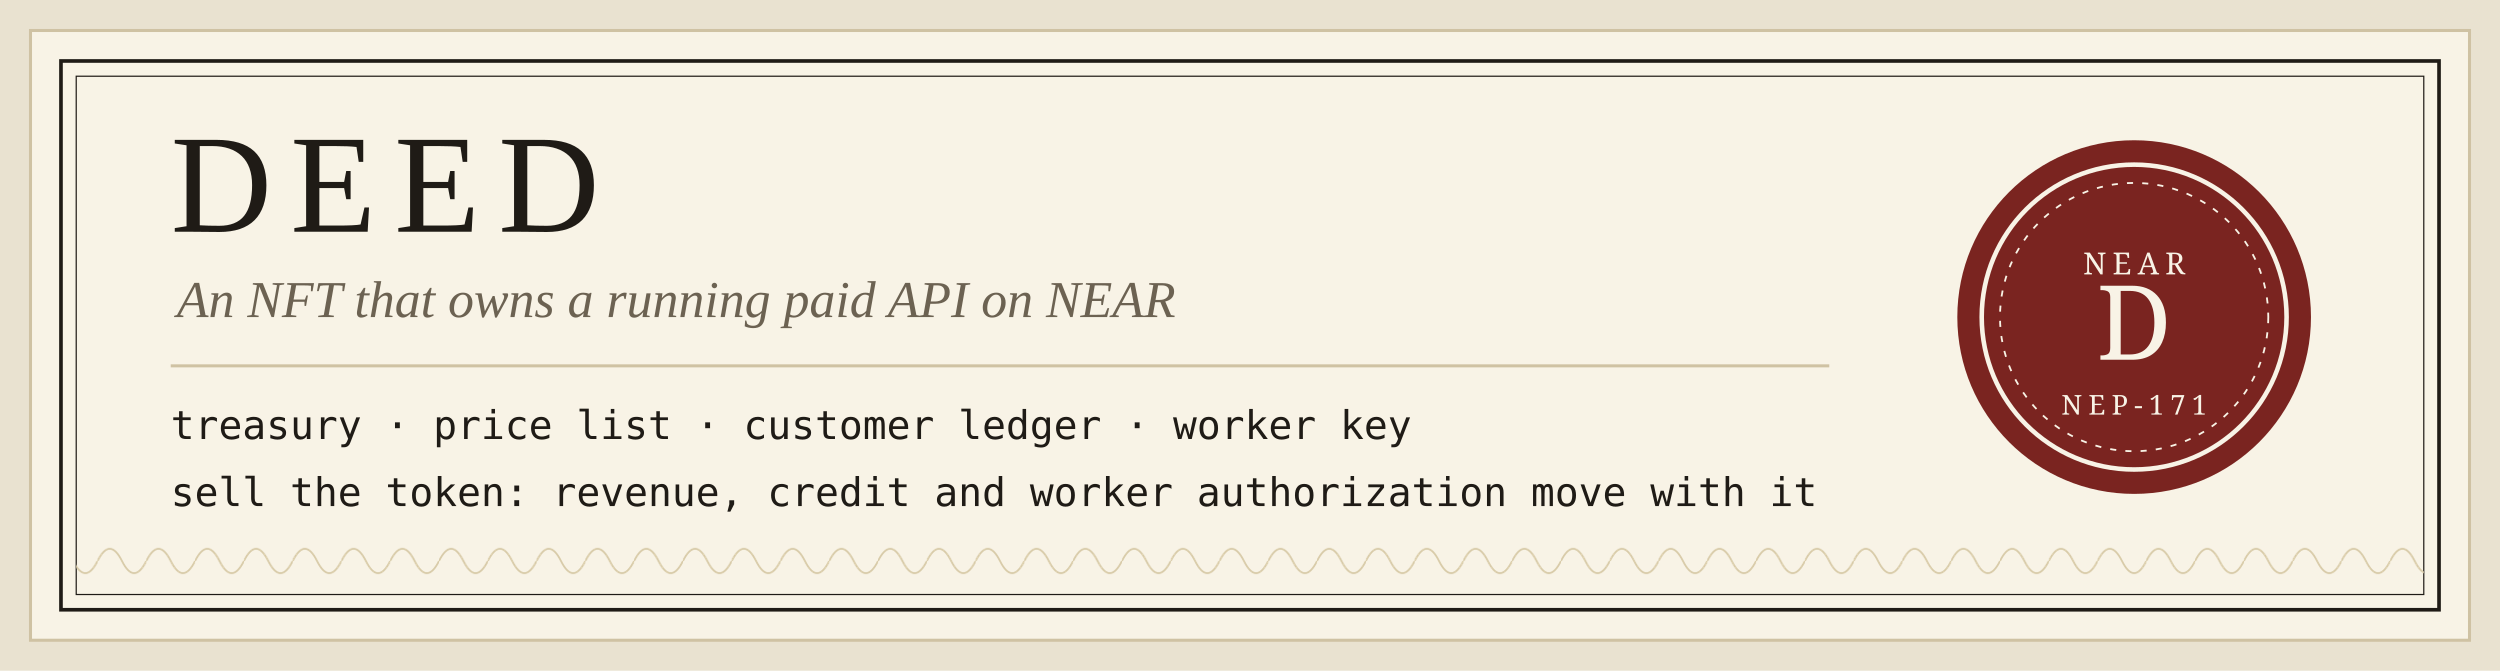
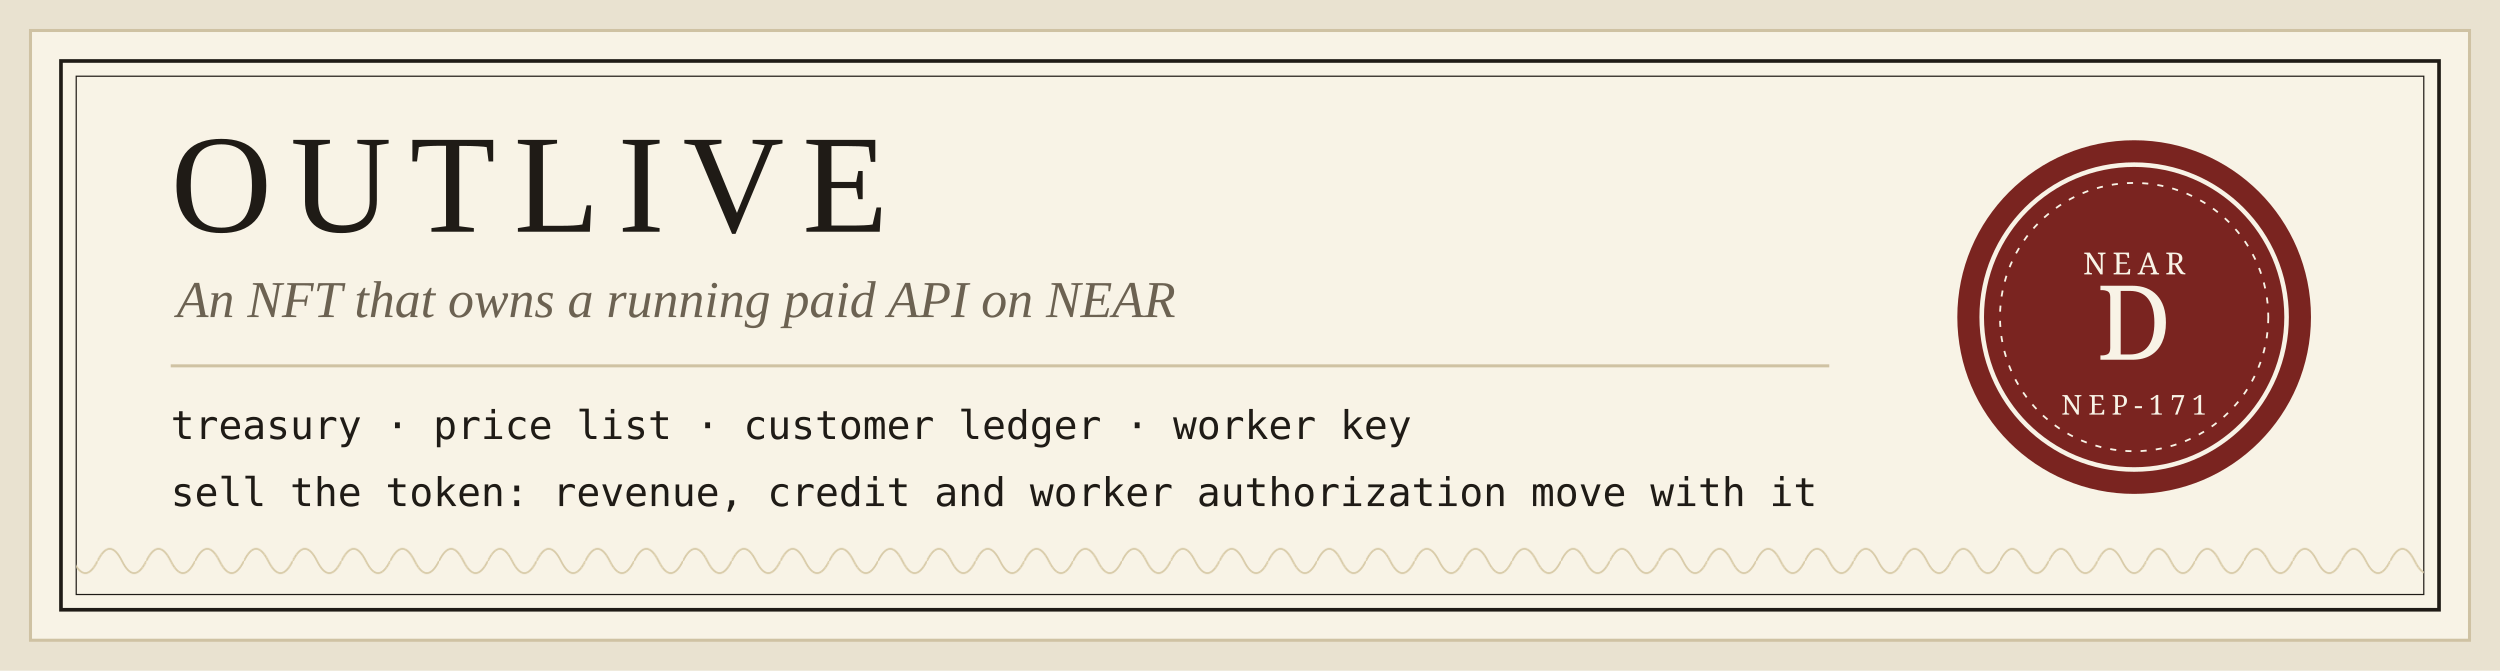
<svg xmlns="http://www.w3.org/2000/svg" width="820" height="220" viewBox="0 0 820 220" role="img" aria-labelledby="title desc">
  <defs>
    <pattern id="guilloche" width="16" height="16" patternUnits="userSpaceOnUse">
      <path d="M0 8 Q4 0 8 8 T16 8" fill="none" stroke="#d8cba9" stroke-width="0.6" />
    </pattern>
  </defs>
  <rect width="820" height="220" fill="#e9e2d0" />
  <rect x="10" y="10" width="800" height="200" fill="#f8f3e6" stroke="#cfc2a3" />
  <rect x="20" y="20" width="780" height="180" fill="none" stroke="#1f1b16" stroke-width="1.2" />
  <rect x="25" y="25" width="770" height="170" fill="none" stroke="#1f1b16" stroke-width="0.4" />
  <rect x="25" y="176" width="770" height="19" fill="url(#guilloche)" />
-   <text x="56" y="76" font-family="Georgia, 'Times New Roman', serif" font-size="46" letter-spacing="6" fill="#1f1b16">DEED</text>
+   <text x="56" y="76" font-family="Georgia, 'Times New Roman', serif" font-size="46" letter-spacing="6" fill="#1f1b16">OUTLIVE</text>
  <text x="58" y="104" font-family="Georgia, 'Times New Roman', serif" font-size="17" font-style="italic" fill="#6c6252">An NFT that owns a running paid API on NEAR</text>
  <line x1="56" y1="120" x2="600" y2="120" stroke="#cfc2a3" stroke-width="1" />
  <g font-family="'DejaVu Sans Mono', Menlo, Consolas, monospace" font-size="13" fill="#1f1b16">
    <text x="56" y="144">treasury · price list · customer ledger · worker key</text>
    <text x="56" y="166">sell the token: revenue, credit and worker authorization move with it</text>
  </g>
  <g transform="translate(700 104)">
    <circle r="58" fill="#7a2420" />
    <circle r="50" fill="none" stroke="#f8f3e6" stroke-width="1.5" />
    <circle r="44" fill="none" stroke="#f8f3e6" stroke-width="0.6" stroke-dasharray="2 3" />
    <text y="-14" text-anchor="middle" font-family="Georgia, serif" font-size="10" letter-spacing="2" fill="#f8f3e6">NEAR</text>
    <text y="14" text-anchor="middle" font-family="Georgia, serif" font-size="34" fill="#f8f3e6">D</text>
    <text y="32" text-anchor="middle" font-family="Georgia, serif" font-size="9" letter-spacing="2" fill="#f8f3e6">NEP-171</text>
  </g>
</svg>
